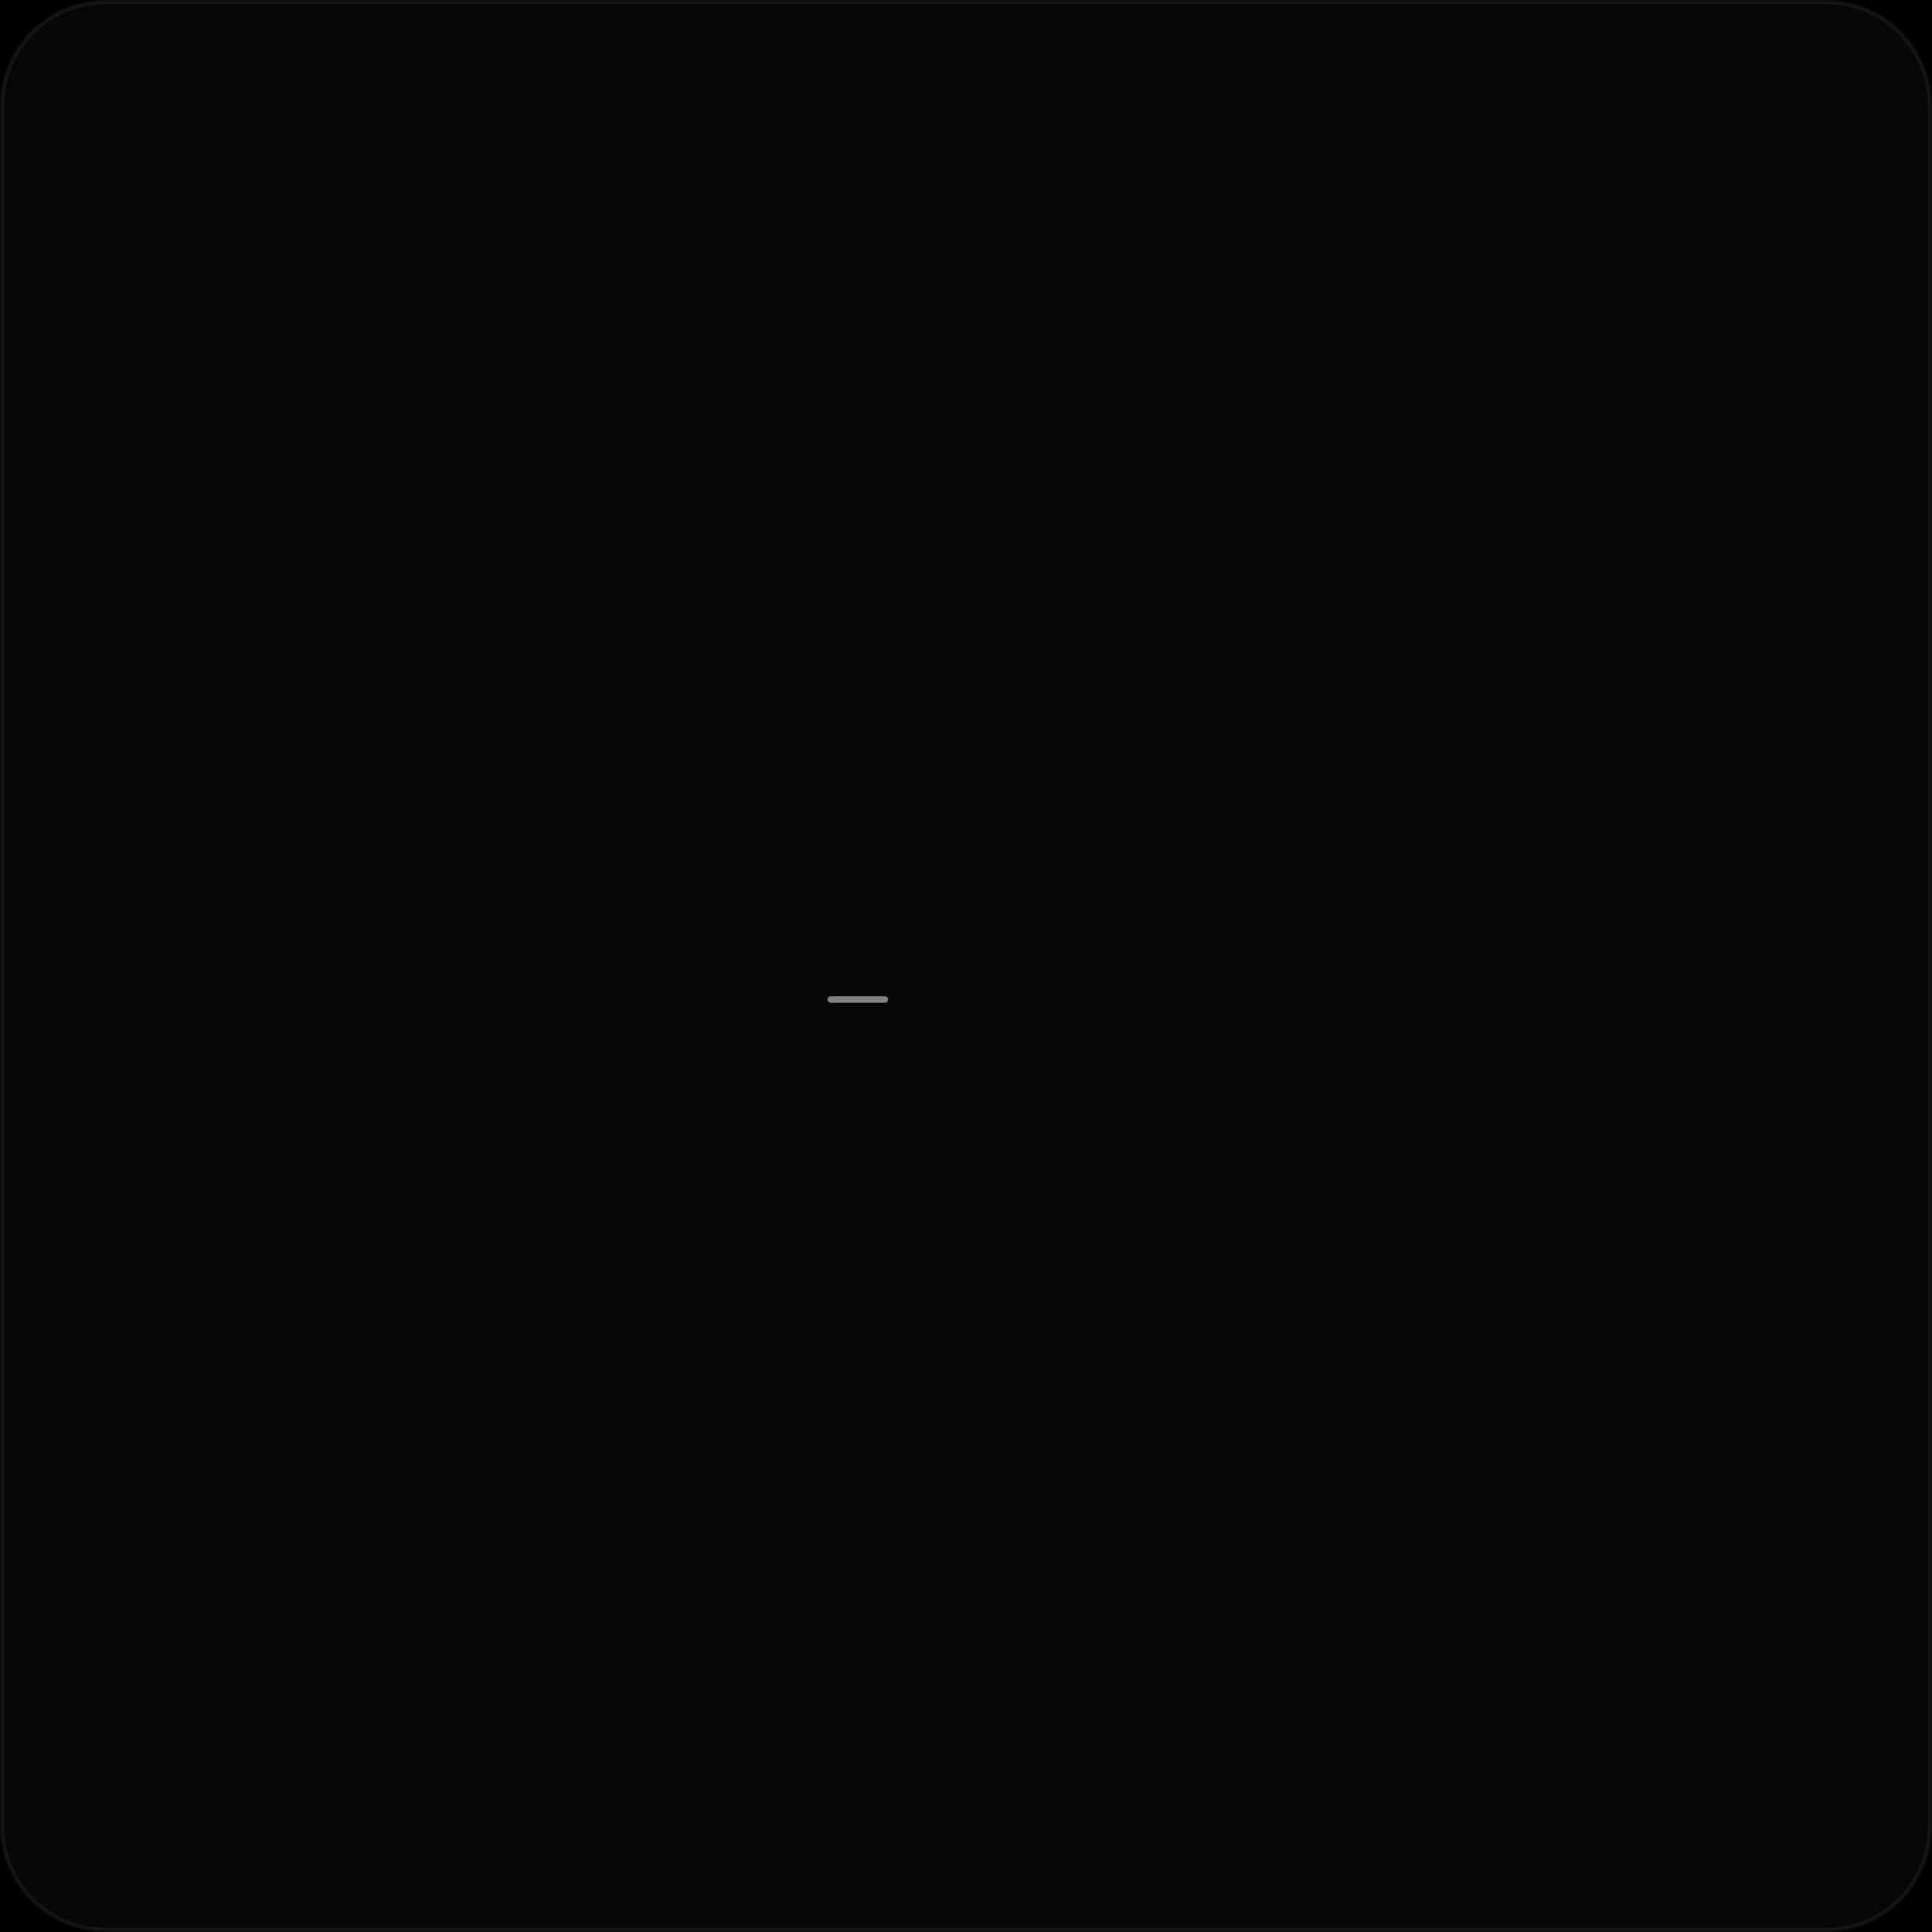
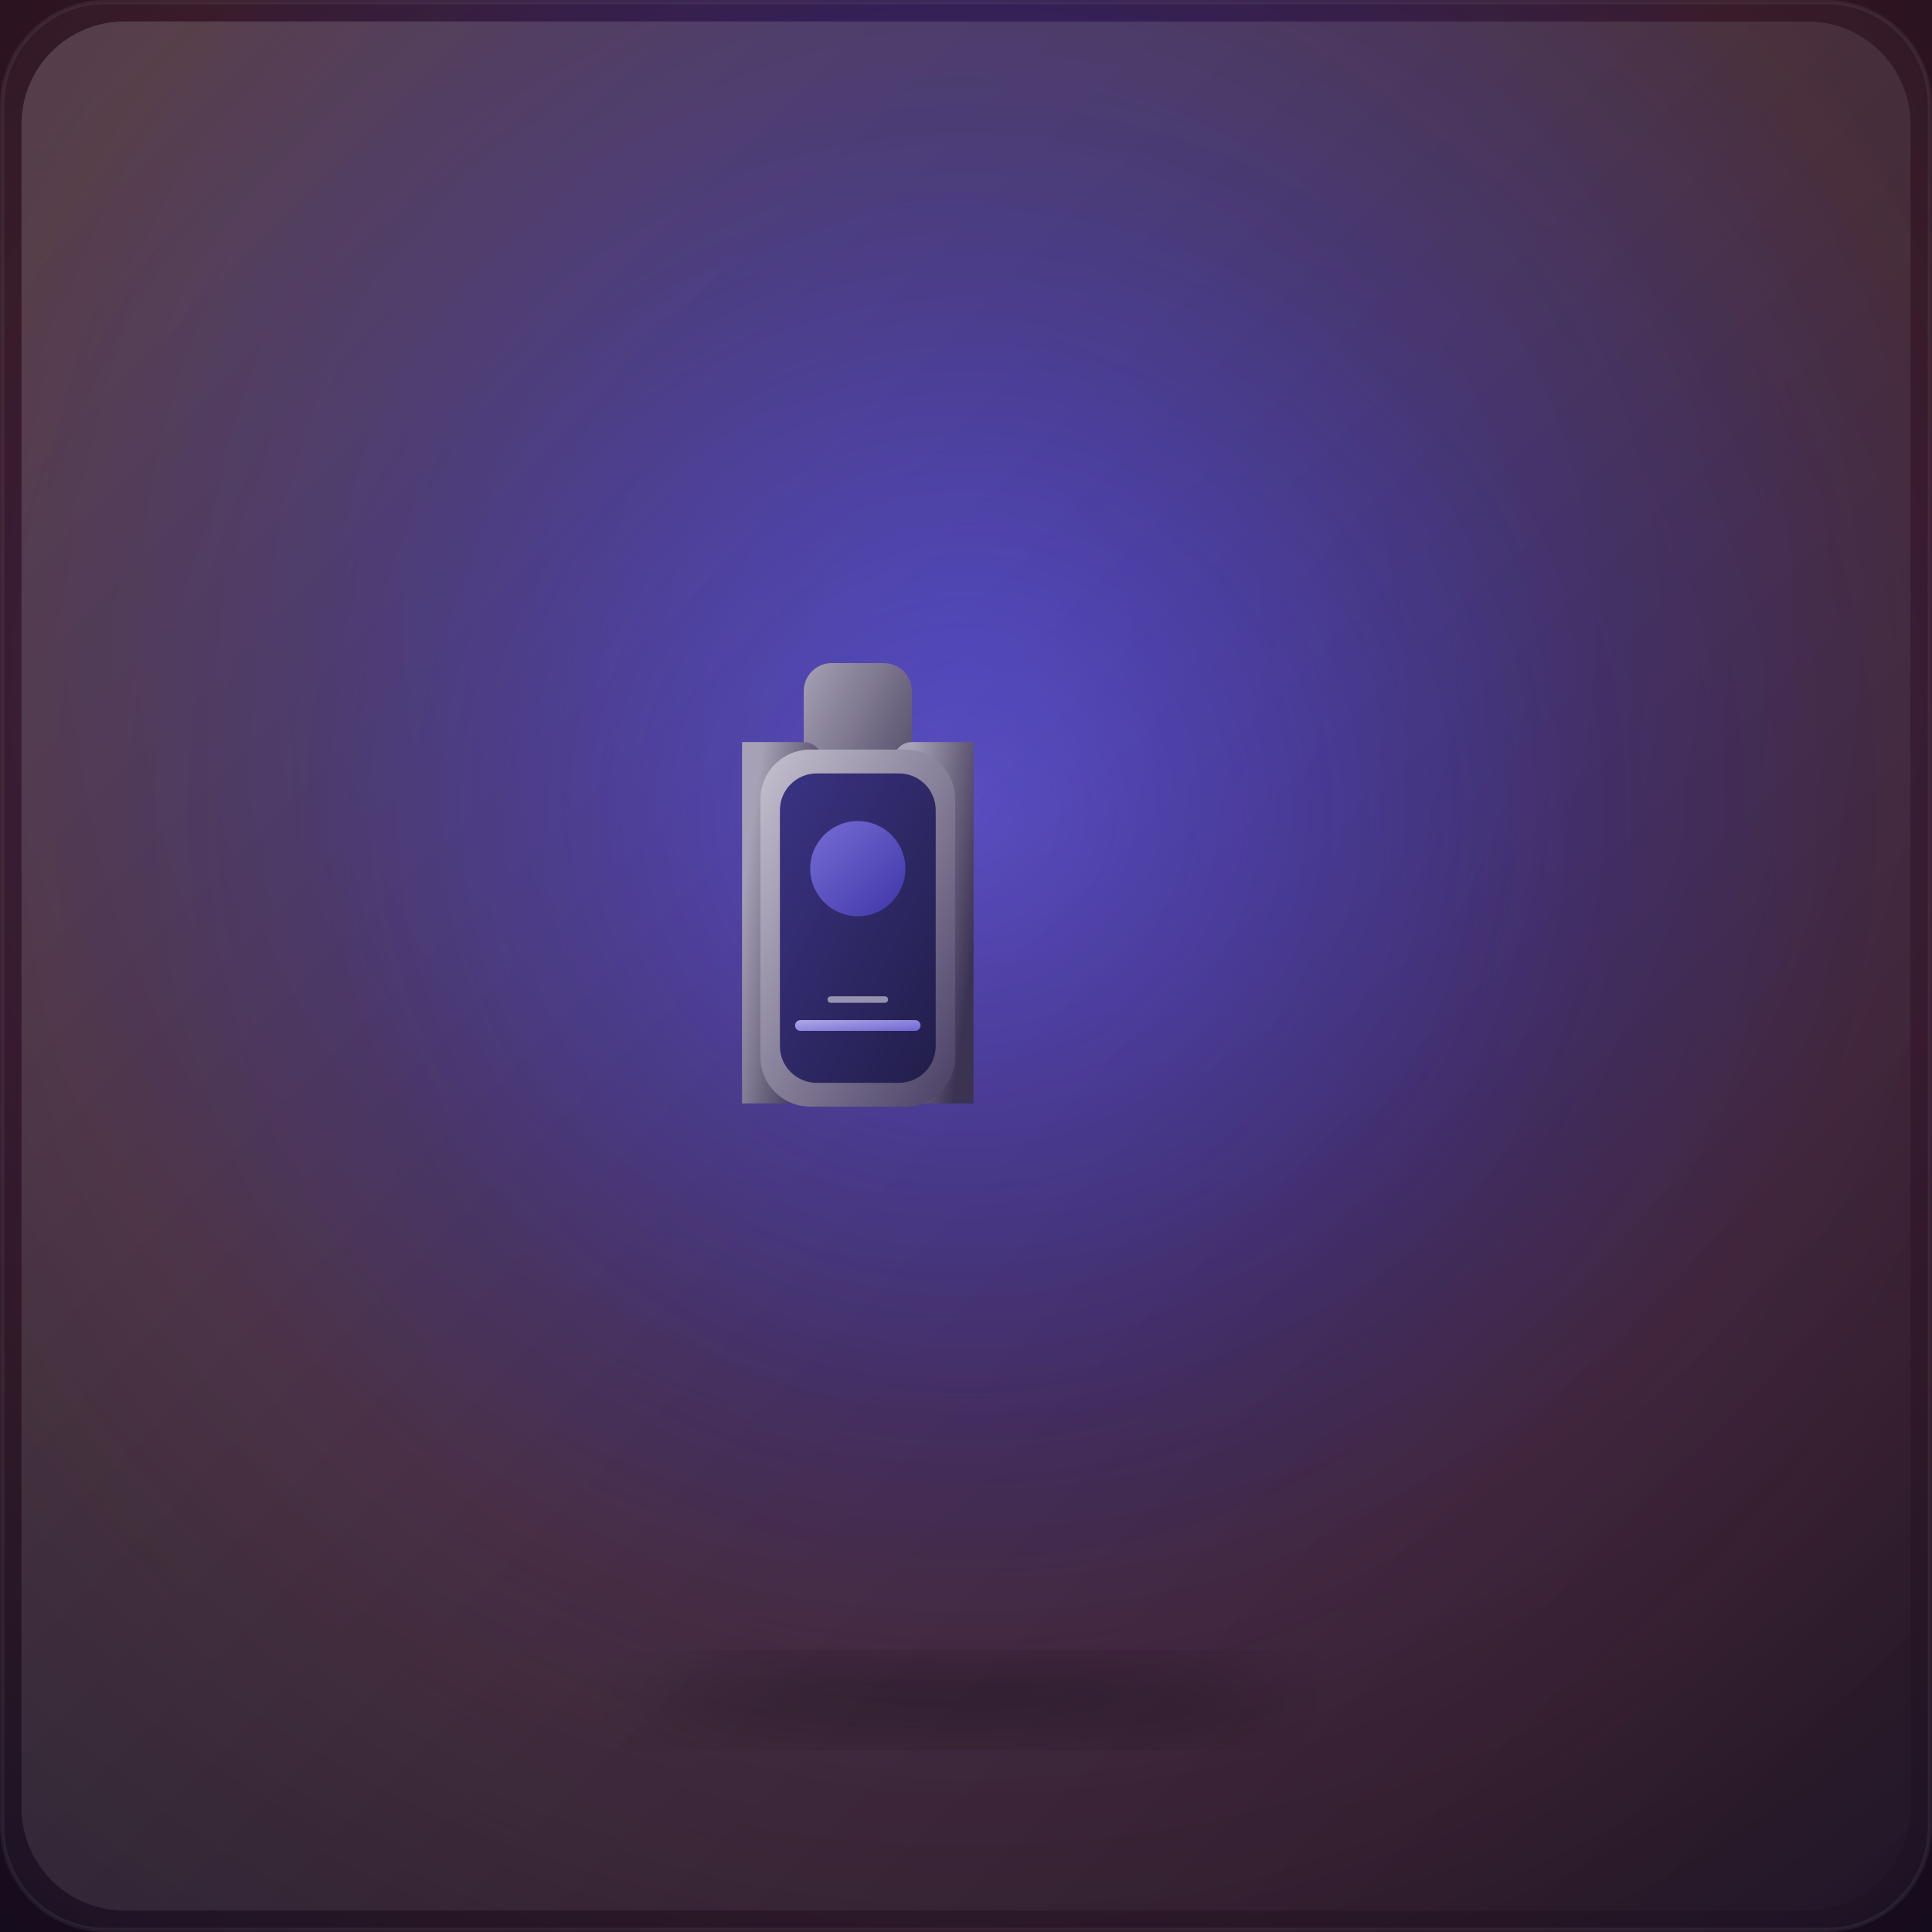
<svg xmlns="http://www.w3.org/2000/svg" viewBox="0 0 900 900" width="900" height="900">
  <defs>
-     <radialGradient id="bg" cx="50%" cy="33" r="85%">
-       <stop offset="0%" stop-color="#2c932f51e72" />
-       <stop offset="60%" stop-color="#8821362eda" />
-       <stop offset="100%" stop-color="#881b2d4c3" />
+     <radialGradient id="bg" cx="50%" cy="33%" r="85%">
+       <stop offset="0%" stop-color="#2b247b" />
+       <stop offset="60%" stop-color="#331521" />
+       <stop offset="100%" stop-color="#130b1e" />
    </radialGradient>
    <radialGradient id="glow" cx="50%" cy="42%" r="60%">
-       <stop offset="0%" stop-color="#6b547472713" stop-opacity="0.55" />
-       <stop offset="55%" stop-color="#4f065544a5c" stop-opacity="0.14" />
-       <stop offset="100%" stop-color="#3e81430aca7" stop-opacity="0" />
+       <stop offset="0%" stop-color="#5547f5" stop-opacity="0.55" />
+       <stop offset="55%" stop-color="#2918dc" stop-opacity="0.14" />
+       <stop offset="100%" stop-color="#2a1fad" stop-opacity="0" />
    </radialGradient>
+     <linearGradient id="metal" x1="0%" y1="0%" x2="100%" y2="100%">
+       <stop offset="0%" stop-color="#c4c0ce" />
+       <stop offset="100%" stop-color="#443960" />
+     </linearGradient>
+     <linearGradient id="metalSoft" x1="0%" y1="0%" x2="100%" y2="100%">
+       <stop offset="0%" stop-color="#a49eb3" />
+       <stop offset="100%" stop-color="#362d4d" />
+     </linearGradient>
+     <linearGradient id="acc" x1="0%" y1="0%" x2="100%" y2="100%">
+       <stop offset="0%" stop-color="#7269d3" />
+       <stop offset="100%" stop-color="#3a30a6" />
+     </linearGradient>
+     <linearGradient id="accLight" x1="0%" y1="0%" x2="100%" y2="100%">
+       <stop offset="0%" stop-color="#ada8e6" />
+       <stop offset="100%" stop-color="#6a61d1" />
+     </linearGradient>
+     <linearGradient id="unit" x1="0%" y1="0%" x2="100%" y2="100%">
+       <stop offset="0%" stop-color="#342d80" />
+       <stop offset="100%" stop-color="#1c1844" />
+     </linearGradient>
+     <linearGradient id="unitSoft" x1="0%" y1="0%" x2="100%" y2="100%">
+       <stop offset="0%" stop-color="#2d2867" />
+       <stop offset="100%" stop-color="#1a173b" />
+     </linearGradient>
+     <linearGradient id="sheen" x1="0%" y1="0%" x2="100%" y2="0%">
+       <stop offset="0%" stop-color="#ffffff" stop-opacity="0" />
+       <stop offset="50%" stop-color="#ffffff" stop-opacity="0.9" />
+       <stop offset="100%" stop-color="#ffffff" stop-opacity="0" />
+     </linearGradient>
+     <linearGradient id="glass" x1="0%" y1="0%" x2="100%" y2="100%">
+       <stop offset="0%" stop-color="#ffffff" stop-opacity="0.32" />
+       <stop offset="100%" stop-color="#ffffff" stop-opacity="0.02" />
+     </linearGradient>
    <filter id="soft" x="-40%" y="-40%" width="180%" height="180%">
      <feGaussianBlur stdDeviation="18" />
    </filter>
  </defs>
  <rect width="900" height="900" fill="url(#bg)" />
  <rect width="900" height="900" fill="url(#glow)" />
  <rect x="10" y="10" width="880" height="880" rx="48" fill="url(#glass)" opacity="0.5" />
  <ellipse cx="450" cy="792" rx="150" ry="13" fill="#000000" opacity="0.42" filter="url(#soft)" />
  <g transform="translate(450 450) rotate(0) scale(0.7) translate(-450 -450)">
    <g transform="translate(54 126) scale(0.72)">
      <rect x="400" y="170" width="100" height="200" rx="26" fill="url(#metalSoft)" />
      <path d="M400 260 H360 V560 H400" stroke="url(#metalSoft)" stroke-width="34" fill="none" stroke-linecap="round" />
      <path d="M500 260 H540 V560 H500" stroke="url(#metalSoft)" stroke-width="34" fill="none" stroke-linecap="round" />
      <rect x="360" y="250" width="180" height="330" rx="46" fill="url(#metal)" />
      <rect x="378" y="272" width="144" height="286" rx="34" fill="url(#unit)" />
      <circle cx="450" cy="360" r="44" fill="url(#acc)" />
      <rect x="392" y="500" width="116" height="10" rx="5" fill="url(#accLight)" />
      <rect x="422" y="478" width="56" height="6" rx="3" fill="#ffffff" opacity="0.5" />
    </g>
  </g>
  <rect x="1" y="1" width="898" height="898" rx="48" fill="#ffffff" opacity="0.03" />
  <rect x="1" y="1" width="898" height="898" rx="48" fill="none" stroke="#ffffff" stroke-opacity="0.06" stroke-width="2" />
</svg>
